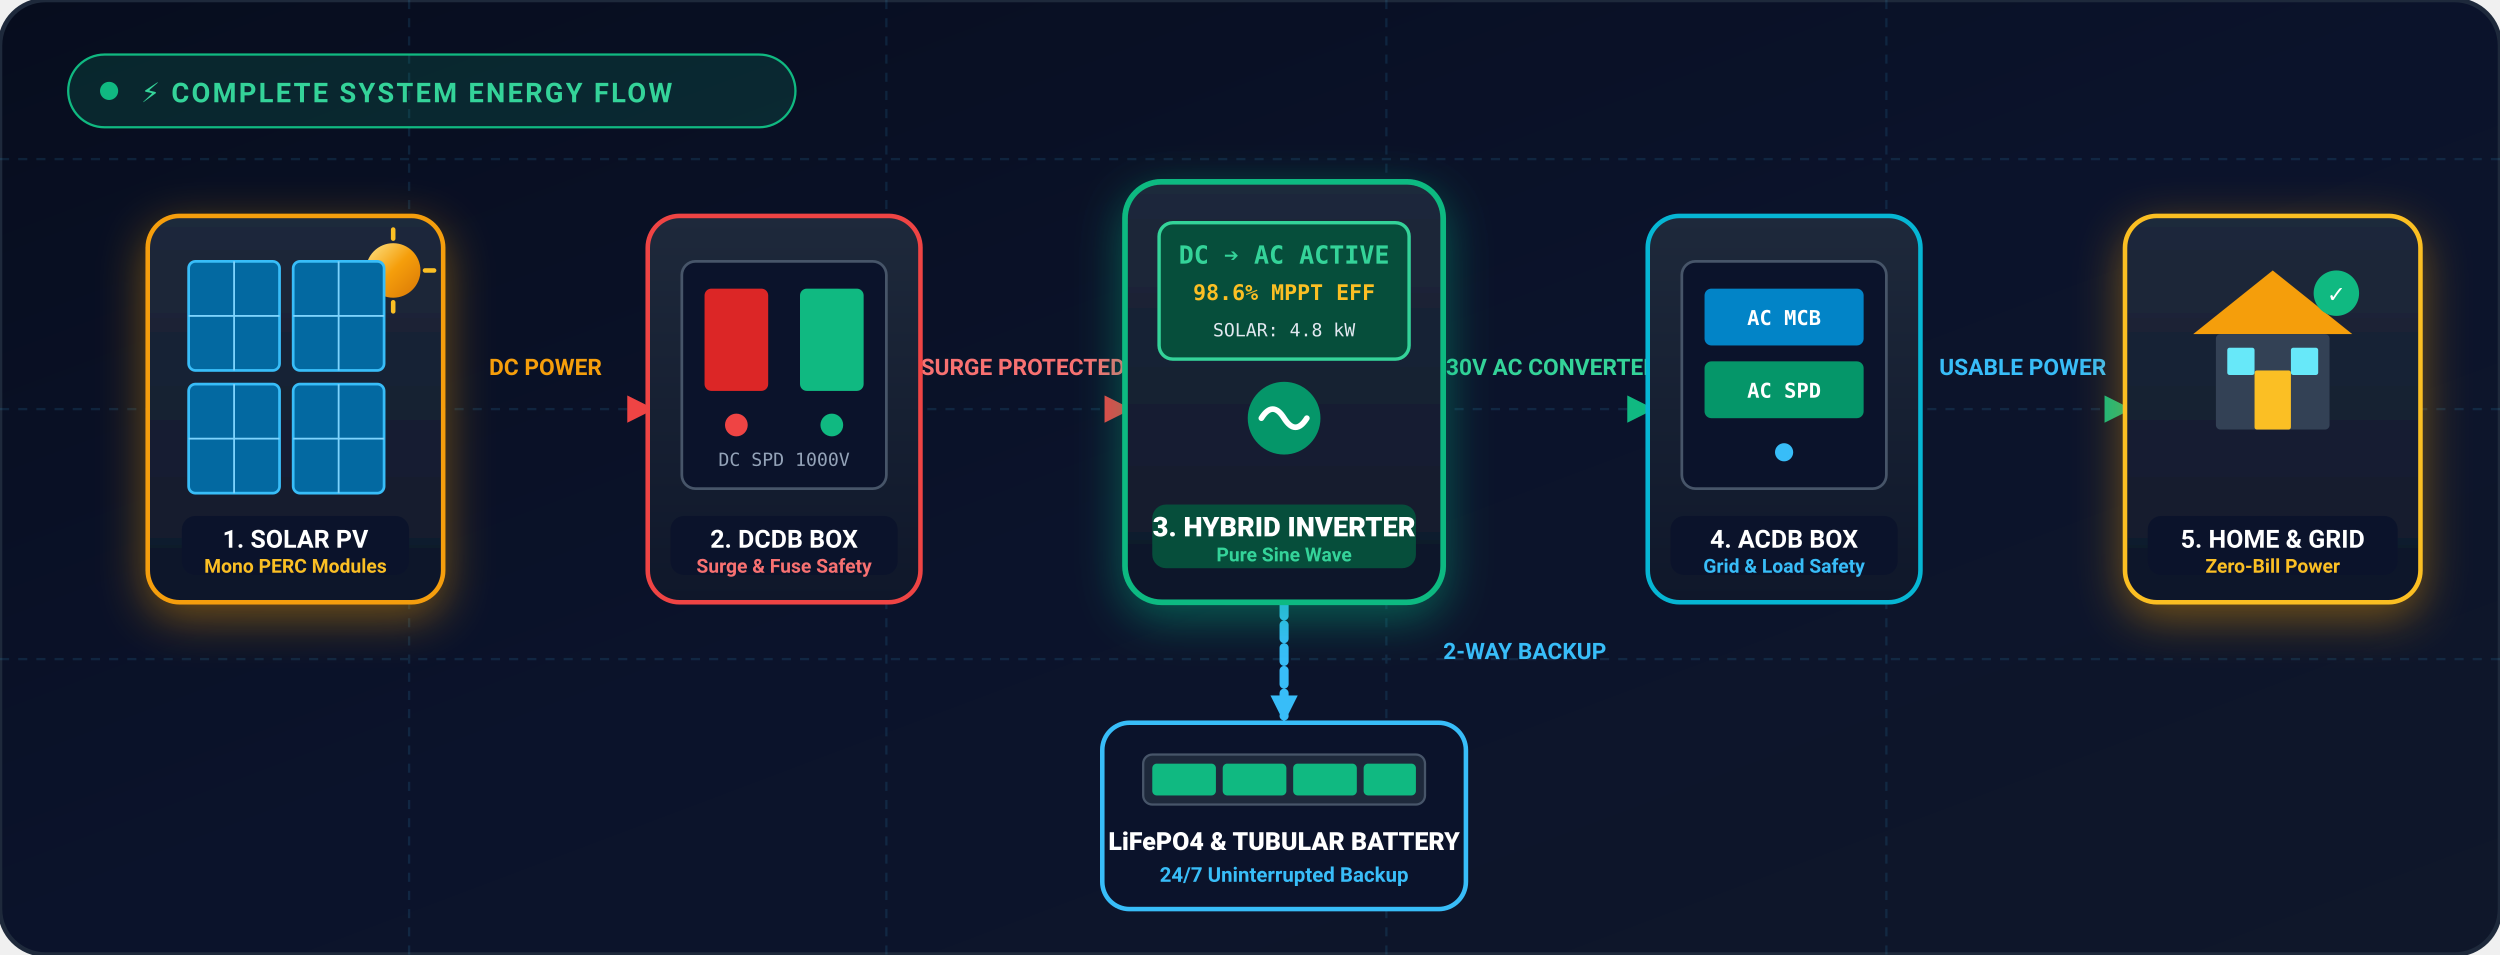
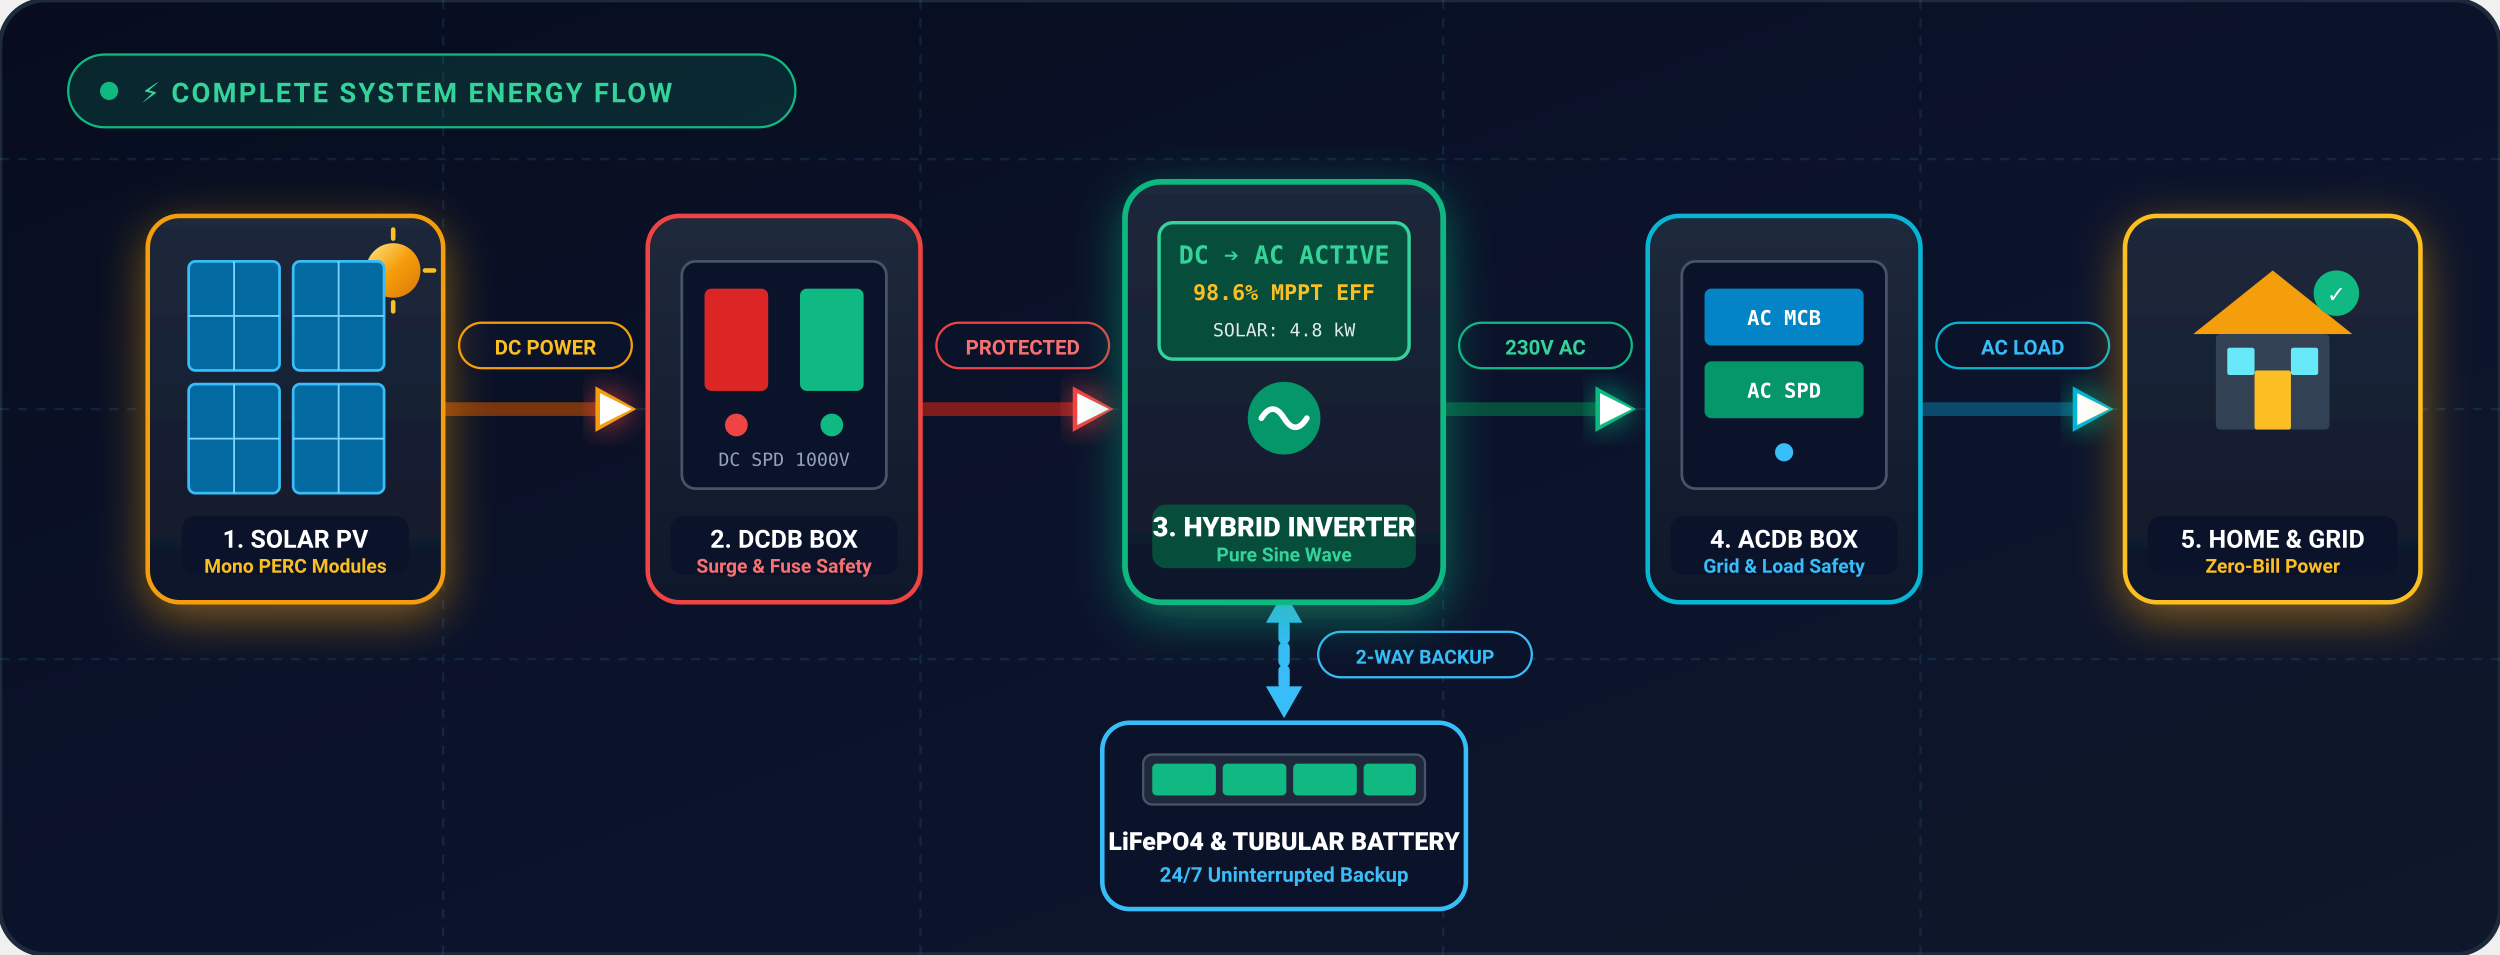
<svg xmlns="http://www.w3.org/2000/svg" viewBox="0 0 1100 420" width="100%" height="100%" fill="none" class="solar-flow-diagram">
  <defs>
    <linearGradient id="bgGrad" x1="0%" y1="0%" x2="100%" y2="100%">
      <stop offset="0%" stop-color="#070D1E" />
      <stop offset="50%" stop-color="#0B132B" />
      <stop offset="100%" stop-color="#0F172A" />
    </linearGradient>
    <linearGradient id="sunGrad" x1="0%" y1="0%" x2="100%" y2="100%">
      <stop offset="0%" stop-color="#FDE68A" />
      <stop offset="50%" stop-color="#F59E0B" />
      <stop offset="100%" stop-color="#D97706" />
    </linearGradient>
    <linearGradient id="dcGrad" x1="0%" y1="0%" x2="100%" y2="0%">
      <stop offset="0%" stop-color="#F59E0B" />
      <stop offset="100%" stop-color="#EF4444" />
    </linearGradient>
    <linearGradient id="acGrad" x1="0%" y1="0%" x2="100%" y2="0%">
      <stop offset="0%" stop-color="#10B981" />
      <stop offset="100%" stop-color="#06B6D4" />
    </linearGradient>
    <linearGradient id="cardGrad" x1="0%" y1="0%" x2="0%" y2="100%">
      <stop offset="0%" stop-color="#1E293B" />
      <stop offset="100%" stop-color="#0F172A" />
    </linearGradient>
    <filter id="emeraldGlow" x="-20%" y="-20%" width="140%" height="140%">
-       <feDropShadow dx="0" dy="6" stdDeviation="10" flood-color="#10B981" flood-opacity="0.45" />
+       <feDropShadow dx="0" dy="6" stdDeviation="10" flood-color="#10B981" flood-opacity="0.5" />
    </filter>
    <filter id="amberGlow" x="-20%" y="-20%" width="140%" height="140%">
-       <feDropShadow dx="0" dy="6" stdDeviation="10" flood-color="#F59E0B" flood-opacity="0.45" />
-     </filter>
+       <feDropShadow dx="0" dy="6" stdDeviation="10" flood-color="#F59E0B" flood-opacity="0.5" />
+     </filter>
+     <filter id="arrowGlow" x="-30%" y="-30%" width="160%" height="160%">
+       <feDropShadow dx="0" dy="0" stdDeviation="6" flood-color="#10B981" flood-opacity="0.8" />
+     </filter>
+     <filter id="arrowGlowRed" x="-30%" y="-30%" width="160%" height="160%">
+       <feDropShadow dx="0" dy="0" stdDeviation="6" flood-color="#EF4444" flood-opacity="0.8" />
+     </filter>
+     <marker id="arrowDC" viewBox="0 0 10 10" refX="6" refY="5" markerWidth="8" markerHeight="8" orient="auto-start-reverse">
+       <path d="M 0 1 L 10 5 L 0 9 z" fill="#EF4444" />
+     </marker>
+     <marker id="arrowAC" viewBox="0 0 10 10" refX="6" refY="5" markerWidth="8" markerHeight="8" orient="auto-start-reverse">
+       <path d="M 0 1 L 10 5 L 0 9 z" fill="#10B981" />
+     </marker>
    <style>
      @keyframes pulseFlow {
-         from { stroke-dashoffset: 32; }
+         from { stroke-dashoffset: 40; }
        to { stroke-dashoffset: 0; }
      }
-       @keyframes sunRays {
-         0%, 100% { transform: scale(1); opacity: 0.8; }
-         50% { transform: scale(1.1); opacity: 1; }
+       @keyframes pulseArrowGlow {
+         0%, 100% { transform: scale(1); opacity: 0.9; }
+         50% { transform: scale(1.15); opacity: 1; }
      }
      .anim-flow {
        stroke-dasharray: 8 6;
        animation: pulseFlow 1s linear infinite;
      }
      .anim-flow-reverse {
        stroke-dasharray: 6 4;
        animation: pulseFlow 1.2s linear infinite reverse;
      }
      .diagram-node {
        transition: transform 0.25s ease;
      }
      .diagram-node:hover {
        transform: translateY(-4px);
+       }
+       .flow-arrow-head {
+         animation: pulseArrowGlow 1.5s ease-in-out infinite;
      }
    </style>
  </defs>
  <rect width="1100" height="420" rx="20" fill="url(#bgGrad)" stroke="#1E293B" stroke-width="2" />
  <g opacity="0.12">
    <line x1="0" y1="70" x2="1100" y2="70" stroke="#38BDF8" stroke-width="1" stroke-dasharray="4 4" />
    <line x1="0" y1="180" x2="1100" y2="180" stroke="#38BDF8" stroke-width="1" stroke-dasharray="4 4" />
    <line x1="0" y1="290" x2="1100" y2="290" stroke="#38BDF8" stroke-width="1" stroke-dasharray="4 4" />
-     <line x1="180" y1="0" x2="180" y2="420" stroke="#38BDF8" stroke-width="1" stroke-dasharray="4 4" />
-     <line x1="390" y1="0" x2="390" y2="420" stroke="#38BDF8" stroke-width="1" stroke-dasharray="4 4" />
-     <line x1="610" y1="0" x2="610" y2="420" stroke="#38BDF8" stroke-width="1" stroke-dasharray="4 4" />
-     <line x1="830" y1="0" x2="830" y2="420" stroke="#38BDF8" stroke-width="1" stroke-dasharray="4 4" />
+     <line x1="195" y1="0" x2="195" y2="420" stroke="#38BDF8" stroke-width="1" stroke-dasharray="4 4" />
+     <line x1="405" y1="0" x2="405" y2="420" stroke="#38BDF8" stroke-width="1" stroke-dasharray="4 4" />
+     <line x1="635" y1="0" x2="635" y2="420" stroke="#38BDF8" stroke-width="1" stroke-dasharray="4 4" />
+     <line x1="845" y1="0" x2="845" y2="420" stroke="#38BDF8" stroke-width="1" stroke-dasharray="4 4" />
  </g>
  <g transform="translate(30, 24)">
    <rect width="320" height="32" rx="16" fill="#10B981" fill-opacity="0.15" stroke="#10B981" stroke-width="1" />
    <circle cx="18" cy="16" r="4" fill="#10B981" />
    <text x="32" y="21" fill="#34D399" font-family="'Segoe UI', Roboto, sans-serif" font-size="12" font-weight="700" letter-spacing="1">⚡ COMPLETE SYSTEM ENERGY FLOW</text>
  </g>
-   <path d="M 195 180 L 285 180" stroke="url(#dcGrad)" stroke-width="6" stroke-linecap="round" class="anim-flow" />
-   <polygon points="288,180 276,174 276,186" fill="#EF4444" />
-   <text x="240" y="165" fill="#F59E0B" font-family="'Segoe UI', Roboto, sans-serif" font-size="10" font-weight="700" text-anchor="middle">DC POWER</text>
-   <path d="M 405 180 L 495 180" stroke="url(#dcGrad)" stroke-width="6" stroke-linecap="round" class="anim-flow" />
-   <polygon points="498,180 486,174 486,186" fill="#EF4444" />
-   <text x="450" y="165" fill="#F87171" font-family="'Segoe UI', Roboto, sans-serif" font-size="10" font-weight="700" text-anchor="middle">SURGE PROTECTED</text>
-   <path d="M 635 180 L 725 180" stroke="url(#acGrad)" stroke-width="6" stroke-linecap="round" class="anim-flow" />
-   <polygon points="728,180 716,174 716,186" fill="#10B981" />
-   <text x="680" y="165" fill="#34D399" font-family="'Segoe UI', Roboto, sans-serif" font-size="10" font-weight="700" text-anchor="middle">230V AC CONVERTED</text>
-   <path d="M 845 180 L 935 180" stroke="url(#acGrad)" stroke-width="6" stroke-linecap="round" class="anim-flow" />
-   <polygon points="938,180 926,174 926,186" fill="#10B981" />
-   <text x="890" y="165" fill="#38BDF8" font-family="'Segoe UI', Roboto, sans-serif" font-size="10" font-weight="700" text-anchor="middle">USABLE POWER</text>
-   <path d="M 565 255 L 565 315" stroke="#38BDF8" stroke-width="4" stroke-linecap="round" class="anim-flow-reverse" />
-   <polygon points="565,318 559,306 571,306" fill="#38BDF8" />
-   <text x="635" y="290" fill="#38BDF8" font-family="'Segoe UI', Roboto, sans-serif" font-size="10" font-weight="700">2-WAY BACKUP</text>
+   <g>
+     <rect x="202" y="142" width="76" height="20" rx="10" fill="#0B132B" stroke="#F59E0B" stroke-width="1" />
+     <text x="240" y="156" fill="#FBBF24" font-family="'Segoe UI', Roboto, sans-serif" font-size="9" font-weight="700" text-anchor="middle">DC POWER</text>
+     <line x1="195" y1="180" x2="265" y2="180" stroke="#78350F" stroke-width="6" stroke-linecap="round" />
+     <line x1="195" y1="180" x2="265" y2="180" stroke="url(#dcGrad)" stroke-width="6" stroke-linecap="round" class="anim-flow" />
+     <polygon points="280,180 262,170 262,190" fill="#F59E0B" filter="url(#arrowGlowRed)" />
+     <polygon points="278,180 264,173 264,187" fill="#FFFFFF" />
+   </g>
+   <g>
+     <rect x="412" y="142" width="76" height="20" rx="10" fill="#0B132B" stroke="#EF4444" stroke-width="1" />
+     <text x="450" y="156" fill="#F87171" font-family="'Segoe UI', Roboto, sans-serif" font-size="9" font-weight="700" text-anchor="middle">PROTECTED</text>
+     <line x1="405" y1="180" x2="475" y2="180" stroke="#7F1D1D" stroke-width="6" stroke-linecap="round" />
+     <line x1="405" y1="180" x2="475" y2="180" stroke="url(#dcGrad)" stroke-width="6" stroke-linecap="round" class="anim-flow" />
+     <polygon points="490,180 472,170 472,190" fill="#EF4444" filter="url(#arrowGlowRed)" />
+     <polygon points="488,180 474,173 474,187" fill="#FFFFFF" />
+   </g>
+   <g>
+     <rect x="642" y="142" width="76" height="20" rx="10" fill="#0B132B" stroke="#10B981" stroke-width="1" />
+     <text x="680" y="156" fill="#34D399" font-family="'Segoe UI', Roboto, sans-serif" font-size="9" font-weight="700" text-anchor="middle">230V AC</text>
+     <line x1="635" y1="180" x2="705" y2="180" stroke="#064E3B" stroke-width="6" stroke-linecap="round" />
+     <line x1="635" y1="180" x2="705" y2="180" stroke="url(#acGrad)" stroke-width="6" stroke-linecap="round" class="anim-flow" />
+     <polygon points="720,180 702,170 702,190" fill="#10B981" filter="url(#arrowGlow)" />
+     <polygon points="718,180 704,173 704,187" fill="#FFFFFF" />
+   </g>
+   <g>
+     <rect x="852" y="142" width="76" height="20" rx="10" fill="#0B132B" stroke="#06B6D4" stroke-width="1" />
+     <text x="890" y="156" fill="#38BDF8" font-family="'Segoe UI', Roboto, sans-serif" font-size="9" font-weight="700" text-anchor="middle">AC LOAD</text>
+     <line x1="845" y1="180" x2="915" y2="180" stroke="#0C4A6E" stroke-width="6" stroke-linecap="round" />
+     <line x1="845" y1="180" x2="915" y2="180" stroke="url(#acGrad)" stroke-width="6" stroke-linecap="round" class="anim-flow" />
+     <polygon points="930,180 912,170 912,190" fill="#06B6D4" filter="url(#arrowGlow)" />
+     <polygon points="928,180 914,173 914,187" fill="#FFFFFF" />
+   </g>
+   <g>
+     <rect x="580" y="278" width="94" height="20" rx="10" fill="#0B132B" stroke="#38BDF8" stroke-width="1" />
+     <text x="627" y="292" fill="#38BDF8" font-family="'Segoe UI', Roboto, sans-serif" font-size="8.5" font-weight="700" text-anchor="middle">2-WAY BACKUP</text>
+     <line x1="565" y1="265" x2="565" y2="310" stroke="#38BDF8" stroke-width="5" stroke-linecap="round" class="anim-flow-reverse" />
+     <polygon points="565,316 557,302 573,302" fill="#38BDF8" />
+     <polygon points="565,260 557,274 573,274" fill="#38BDF8" />
+   </g>
  <g transform="translate(65, 95)" class="diagram-node" id="nodeStage1">
    <rect width="130" height="170" rx="14" fill="url(#cardGrad)" stroke="#F59E0B" stroke-width="2" filter="url(#amberGlow)" />
    <circle cx="108" cy="24" r="12" fill="url(#sunGrad)" />
    <path d="M 108 6 L 108 10 M 108 38 L 108 42 M 90 24 L 94 24 M 122 24 L 126 24" stroke="#FBBF24" stroke-width="2" stroke-linecap="round" />
    <g transform="translate(18, 20)">
      <rect x="0" y="0" width="40" height="48" rx="3" fill="#0369A1" stroke="#38BDF8" stroke-width="1.2" />
      <line x1="0" y1="24" x2="40" y2="24" stroke="#7DD3FC" stroke-width="0.8" />
      <line x1="20" y1="0" x2="20" y2="48" stroke="#7DD3FC" stroke-width="0.8" />
      <rect x="46" y="0" width="40" height="48" rx="3" fill="#0369A1" stroke="#38BDF8" stroke-width="1.2" />
      <line x1="46" y1="24" x2="86" y2="24" stroke="#7DD3FC" stroke-width="0.8" />
      <line x1="66" y1="0" x2="66" y2="48" stroke="#7DD3FC" stroke-width="0.8" />
      <rect x="0" y="54" width="40" height="48" rx="3" fill="#0369A1" stroke="#38BDF8" stroke-width="1.2" />
      <line x1="0" y1="78" x2="40" y2="78" stroke="#7DD3FC" stroke-width="0.8" />
      <line x1="20" y1="54" x2="20" y2="102" stroke="#7DD3FC" stroke-width="0.8" />
      <rect x="46" y="54" width="40" height="48" rx="3" fill="#0369A1" stroke="#38BDF8" stroke-width="1.2" />
      <line x1="46" y1="78" x2="86" y2="78" stroke="#7DD3FC" stroke-width="0.8" />
      <line x1="66" y1="54" x2="66" y2="102" stroke="#7DD3FC" stroke-width="0.8" />
    </g>
    <rect x="15" y="132" width="100" height="26" rx="6" fill="#0B132B" />
    <text x="65" y="146" fill="#FFFFFF" font-family="'Segoe UI', Roboto, sans-serif" font-size="11" font-weight="700" text-anchor="middle">1. SOLAR PV</text>
    <text x="65" y="157" fill="#FBBF24" font-family="'Segoe UI', Roboto, sans-serif" font-size="8.5" font-weight="600" text-anchor="middle">Mono PERC Modules</text>
  </g>
  <g transform="translate(285, 95)" class="diagram-node" id="nodeStage2">
    <rect width="120" height="170" rx="14" fill="url(#cardGrad)" stroke="#EF4444" stroke-width="2" />
    <rect x="15" y="20" width="90" height="100" rx="6" fill="#0B132B" stroke="#475569" stroke-width="1.2" />
    <rect x="25" y="32" width="28" height="45" rx="3" fill="#DC2626" />
    <rect x="67" y="32" width="28" height="45" rx="3" fill="#10B981" />
    <circle cx="39" cy="92" r="5" fill="#EF4444" />
    <circle cx="81" cy="92" r="5" fill="#10B981" />
    <text x="60" y="110" fill="#94A3B8" font-family="monospace" font-size="8" text-anchor="middle">DC SPD 1000V</text>
    <rect x="10" y="132" width="100" height="26" rx="6" fill="#0B132B" />
    <text x="60" y="146" fill="#FFFFFF" font-family="'Segoe UI', Roboto, sans-serif" font-size="11" font-weight="700" text-anchor="middle">2. DCDB BOX</text>
    <text x="60" y="157" fill="#F87171" font-family="'Segoe UI', Roboto, sans-serif" font-size="8.5" font-weight="600" text-anchor="middle">Surge &amp; Fuse Safety</text>
  </g>
  <g transform="translate(495, 80)" class="diagram-node" id="nodeStage3">
    <rect width="140" height="185" rx="16" fill="url(#cardGrad)" stroke="#10B981" stroke-width="2.5" filter="url(#emeraldGlow)" />
    <rect x="15" y="18" width="110" height="60" rx="6" fill="#064E3B" stroke="#34D399" stroke-width="1.5" />
    <text x="70" y="36" fill="#34D399" font-family="monospace" font-size="11" font-weight="bold" text-anchor="middle">DC ➔ AC ACTIVE</text>
    <text x="70" y="52" fill="#FBBF24" font-family="monospace" font-size="9.5" font-weight="bold" text-anchor="middle">98.6% MPPT EFF</text>
    <text x="70" y="68" fill="#E2E8F0" font-family="monospace" font-size="8" text-anchor="middle">SOLAR: 4.8 kW</text>
    <circle cx="70" cy="104" r="16" fill="#059669" />
    <path d="M 60 104 Q 65 96 70 104 T 80 104" stroke="#FFFFFF" stroke-width="2.5" fill="none" stroke-linecap="round" />
    <rect x="12" y="142" width="116" height="28" rx="6" fill="#064E3B" />
    <text x="70" y="156" fill="#FFFFFF" font-family="'Segoe UI', Roboto, sans-serif" font-size="12" font-weight="800" text-anchor="middle">3. HYBRID INVERTER</text>
    <text x="70" y="167" fill="#34D399" font-family="'Segoe UI', Roboto, sans-serif" font-size="8.5" font-weight="700" text-anchor="middle">Pure Sine Wave</text>
  </g>
  <g transform="translate(725, 95)" class="diagram-node" id="nodeStage4">
    <rect width="120" height="170" rx="14" fill="url(#cardGrad)" stroke="#06B6D4" stroke-width="2" />
    <rect x="15" y="20" width="90" height="100" rx="6" fill="#0B132B" stroke="#475569" stroke-width="1.2" />
    <rect x="25" y="32" width="70" height="25" rx="3" fill="#0284C7" />
    <rect x="25" y="64" width="70" height="25" rx="3" fill="#059669" />
    <text x="60" y="48" fill="#FFFFFF" font-family="monospace" font-size="9" font-weight="bold" text-anchor="middle">AC MCB</text>
    <text x="60" y="80" fill="#FFFFFF" font-family="monospace" font-size="9" font-weight="bold" text-anchor="middle">AC SPD</text>
    <circle cx="60" cy="104" r="4" fill="#38BDF8" />
    <rect x="10" y="132" width="100" height="26" rx="6" fill="#0B132B" />
    <text x="60" y="146" fill="#FFFFFF" font-family="'Segoe UI', Roboto, sans-serif" font-size="11" font-weight="700" text-anchor="middle">4. ACDB BOX</text>
    <text x="60" y="157" fill="#38BDF8" font-family="'Segoe UI', Roboto, sans-serif" font-size="8.5" font-weight="600" text-anchor="middle">Grid &amp; Load Safety</text>
  </g>
  <g transform="translate(935, 95)" class="diagram-node" id="nodeStage5">
    <rect width="130" height="170" rx="14" fill="url(#cardGrad)" stroke="#FBBF24" stroke-width="2" filter="url(#amberGlow)" />
    <g transform="translate(25, 20)">
      <path d="M 40 4 L 75 32 L 5 32 Z" fill="#F59E0B" />
      <rect x="15" y="32" width="50" height="42" rx="2" fill="#334155" />
      <rect x="32" y="48" width="16" height="26" rx="1" fill="#FBBF24" />
      <rect x="20" y="38" width="12" height="12" rx="1" fill="#67E8F9" />
      <rect x="48" y="38" width="12" height="12" rx="1" fill="#67E8F9" />
      <circle cx="68" cy="14" r="10" fill="#10B981" />
      <text x="68" y="18" fill="#FFFFFF" font-family="sans-serif" font-size="10" font-weight="bold" text-anchor="middle">✓</text>
    </g>
    <rect x="10" y="132" width="110" height="26" rx="6" fill="#0B132B" />
    <text x="65" y="146" fill="#FFFFFF" font-family="'Segoe UI', Roboto, sans-serif" font-size="11" font-weight="700" text-anchor="middle">5. HOME &amp; GRID</text>
    <text x="65" y="157" fill="#FBBF24" font-family="'Segoe UI', Roboto, sans-serif" font-size="8.5" font-weight="600" text-anchor="middle">Zero-Bill Power</text>
  </g>
  <g transform="translate(485, 318)" class="diagram-node">
    <rect width="160" height="82" rx="12" fill="#0B132B" stroke="#38BDF8" stroke-width="2" />
    <g transform="translate(18, 14)">
      <rect x="0" y="0" width="124" height="22" rx="4" fill="#1E293B" stroke="#475569" />
      <rect x="4" y="4" width="28" height="14" rx="2" fill="#10B981" />
      <rect x="35" y="4" width="28" height="14" rx="2" fill="#10B981" />
      <rect x="66" y="4" width="28" height="14" rx="2" fill="#10B981" />
      <rect x="97" y="4" width="23" height="14" rx="2" fill="#10B981" />
    </g>
    <text x="80" y="56" fill="#FFFFFF" font-family="'Segoe UI', Roboto, sans-serif" font-size="11" font-weight="800" text-anchor="middle">LiFePO4 &amp; TUBULAR BATTERY</text>
    <text x="80" y="70" fill="#38BDF8" font-family="'Segoe UI', Roboto, sans-serif" font-size="9" font-weight="600" text-anchor="middle">24/7 Uninterrupted Backup</text>
  </g>
</svg>
